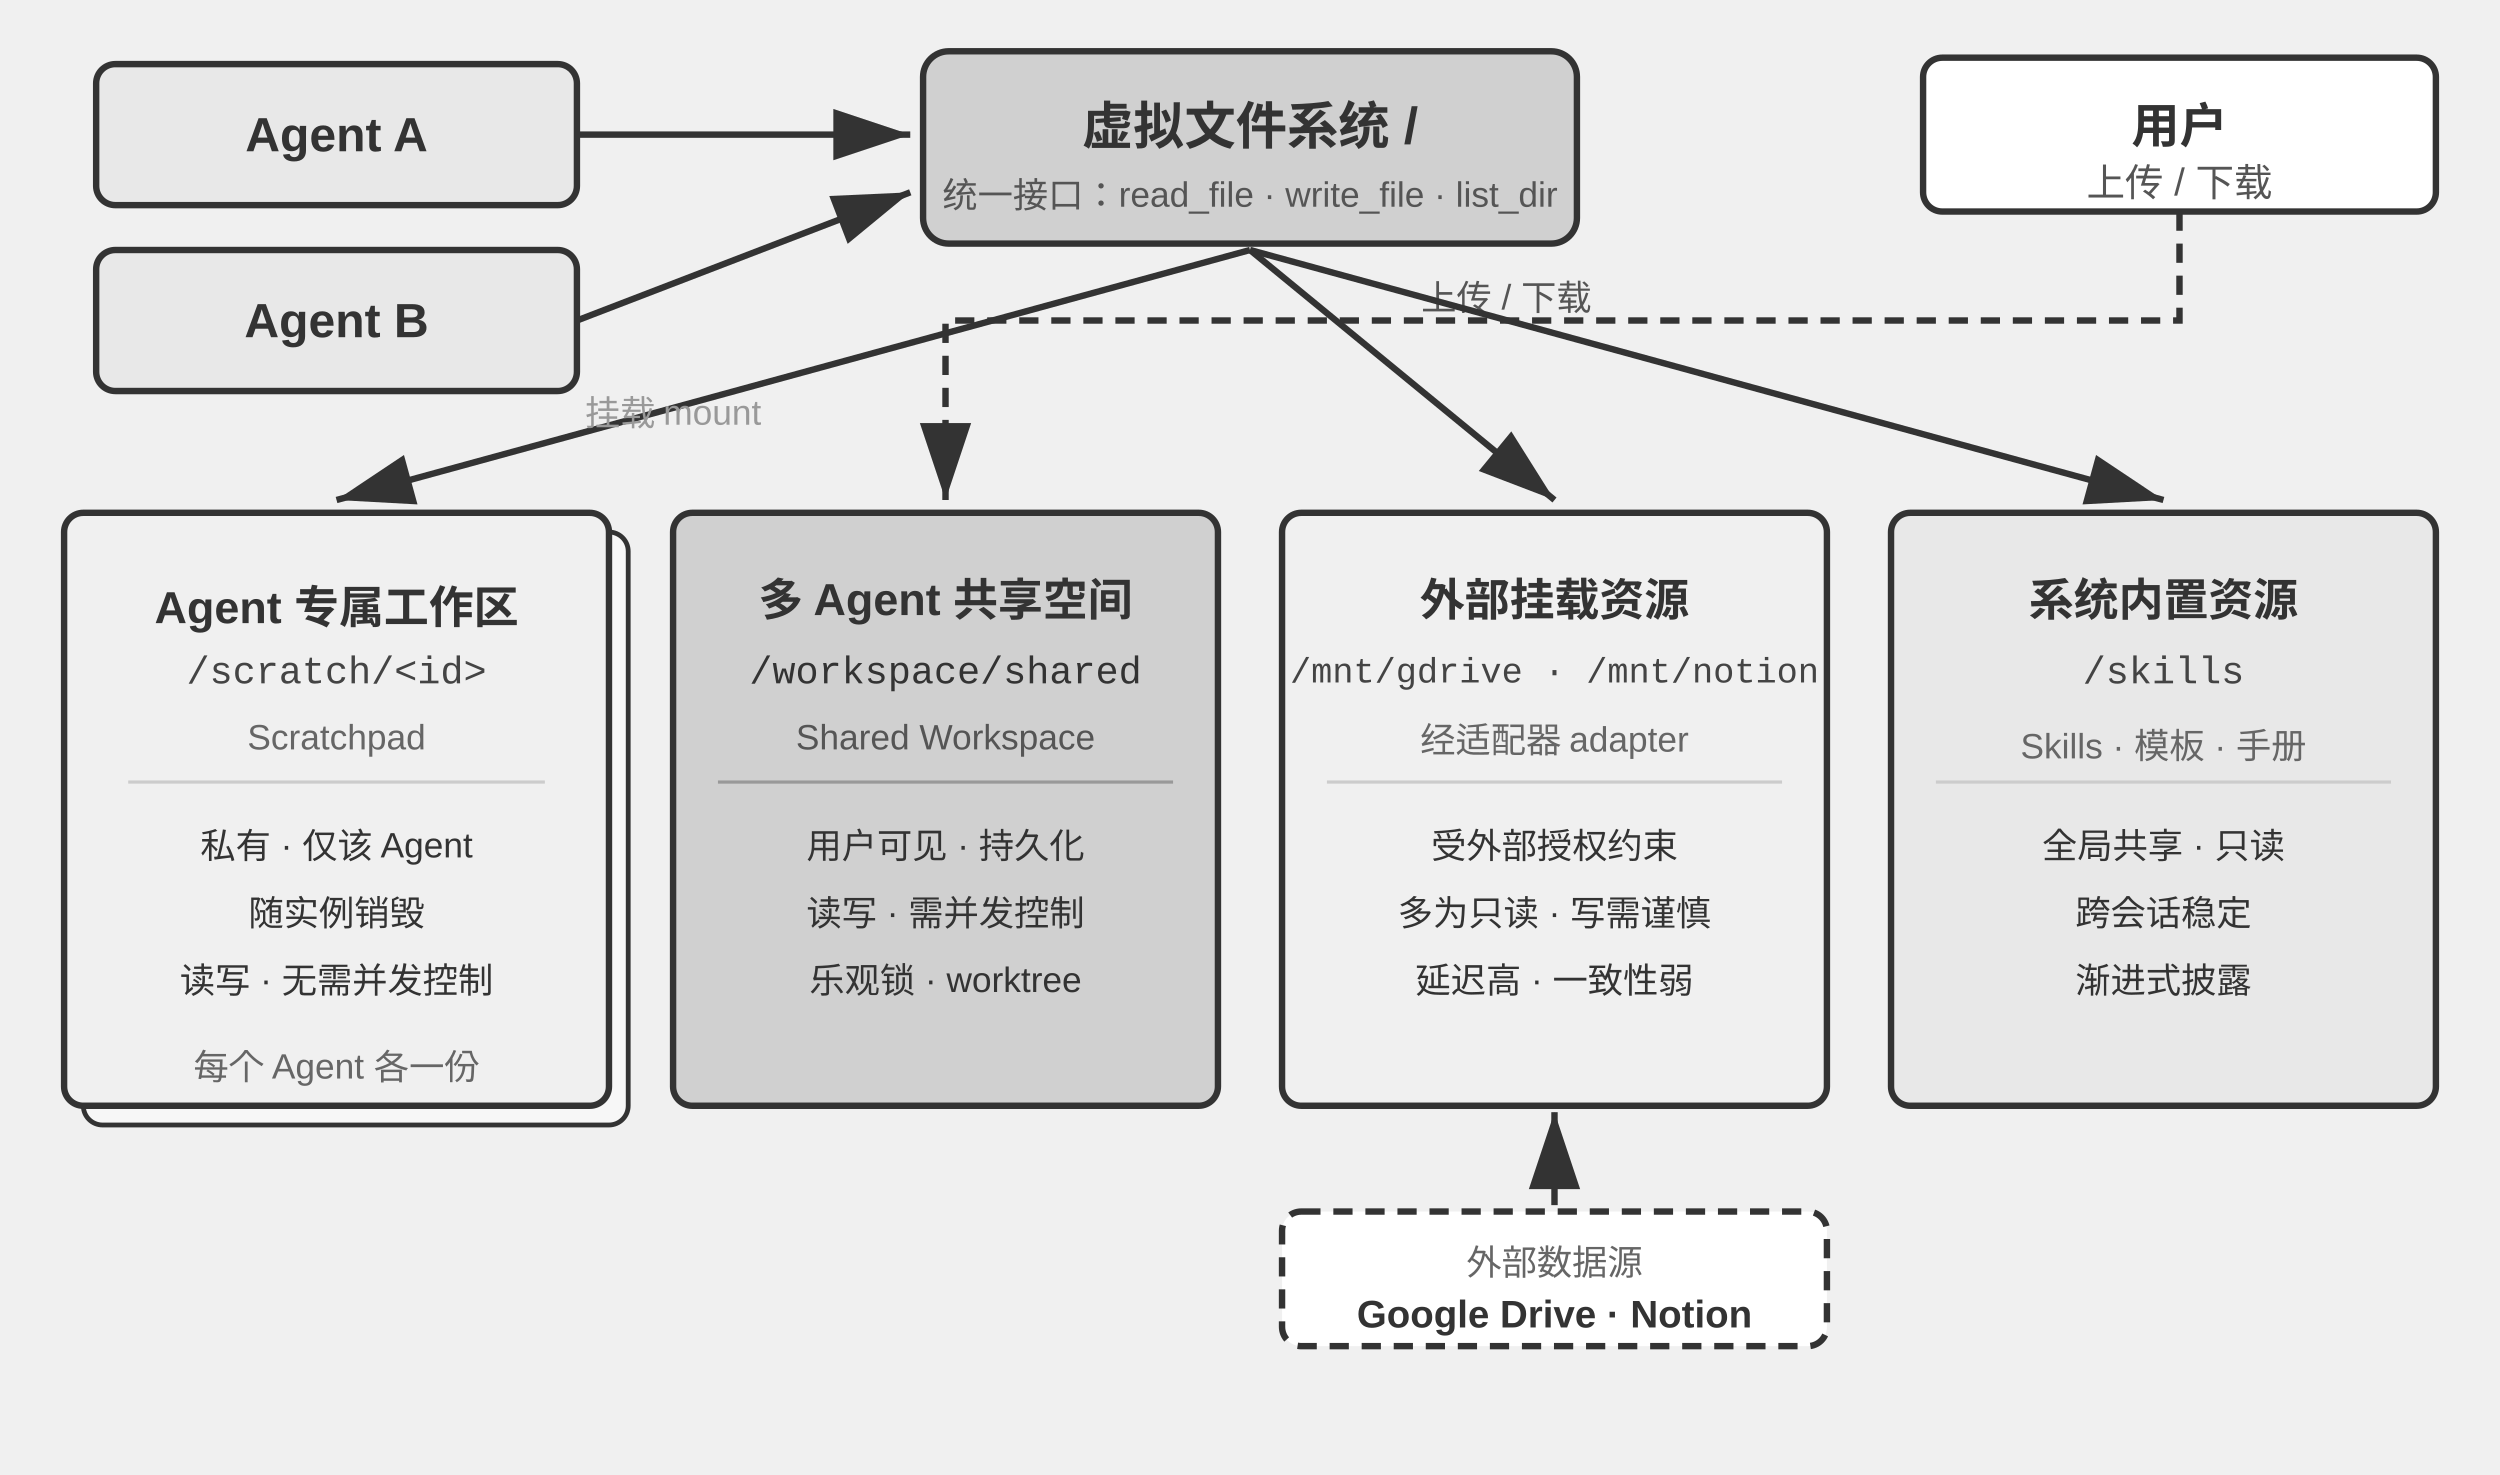
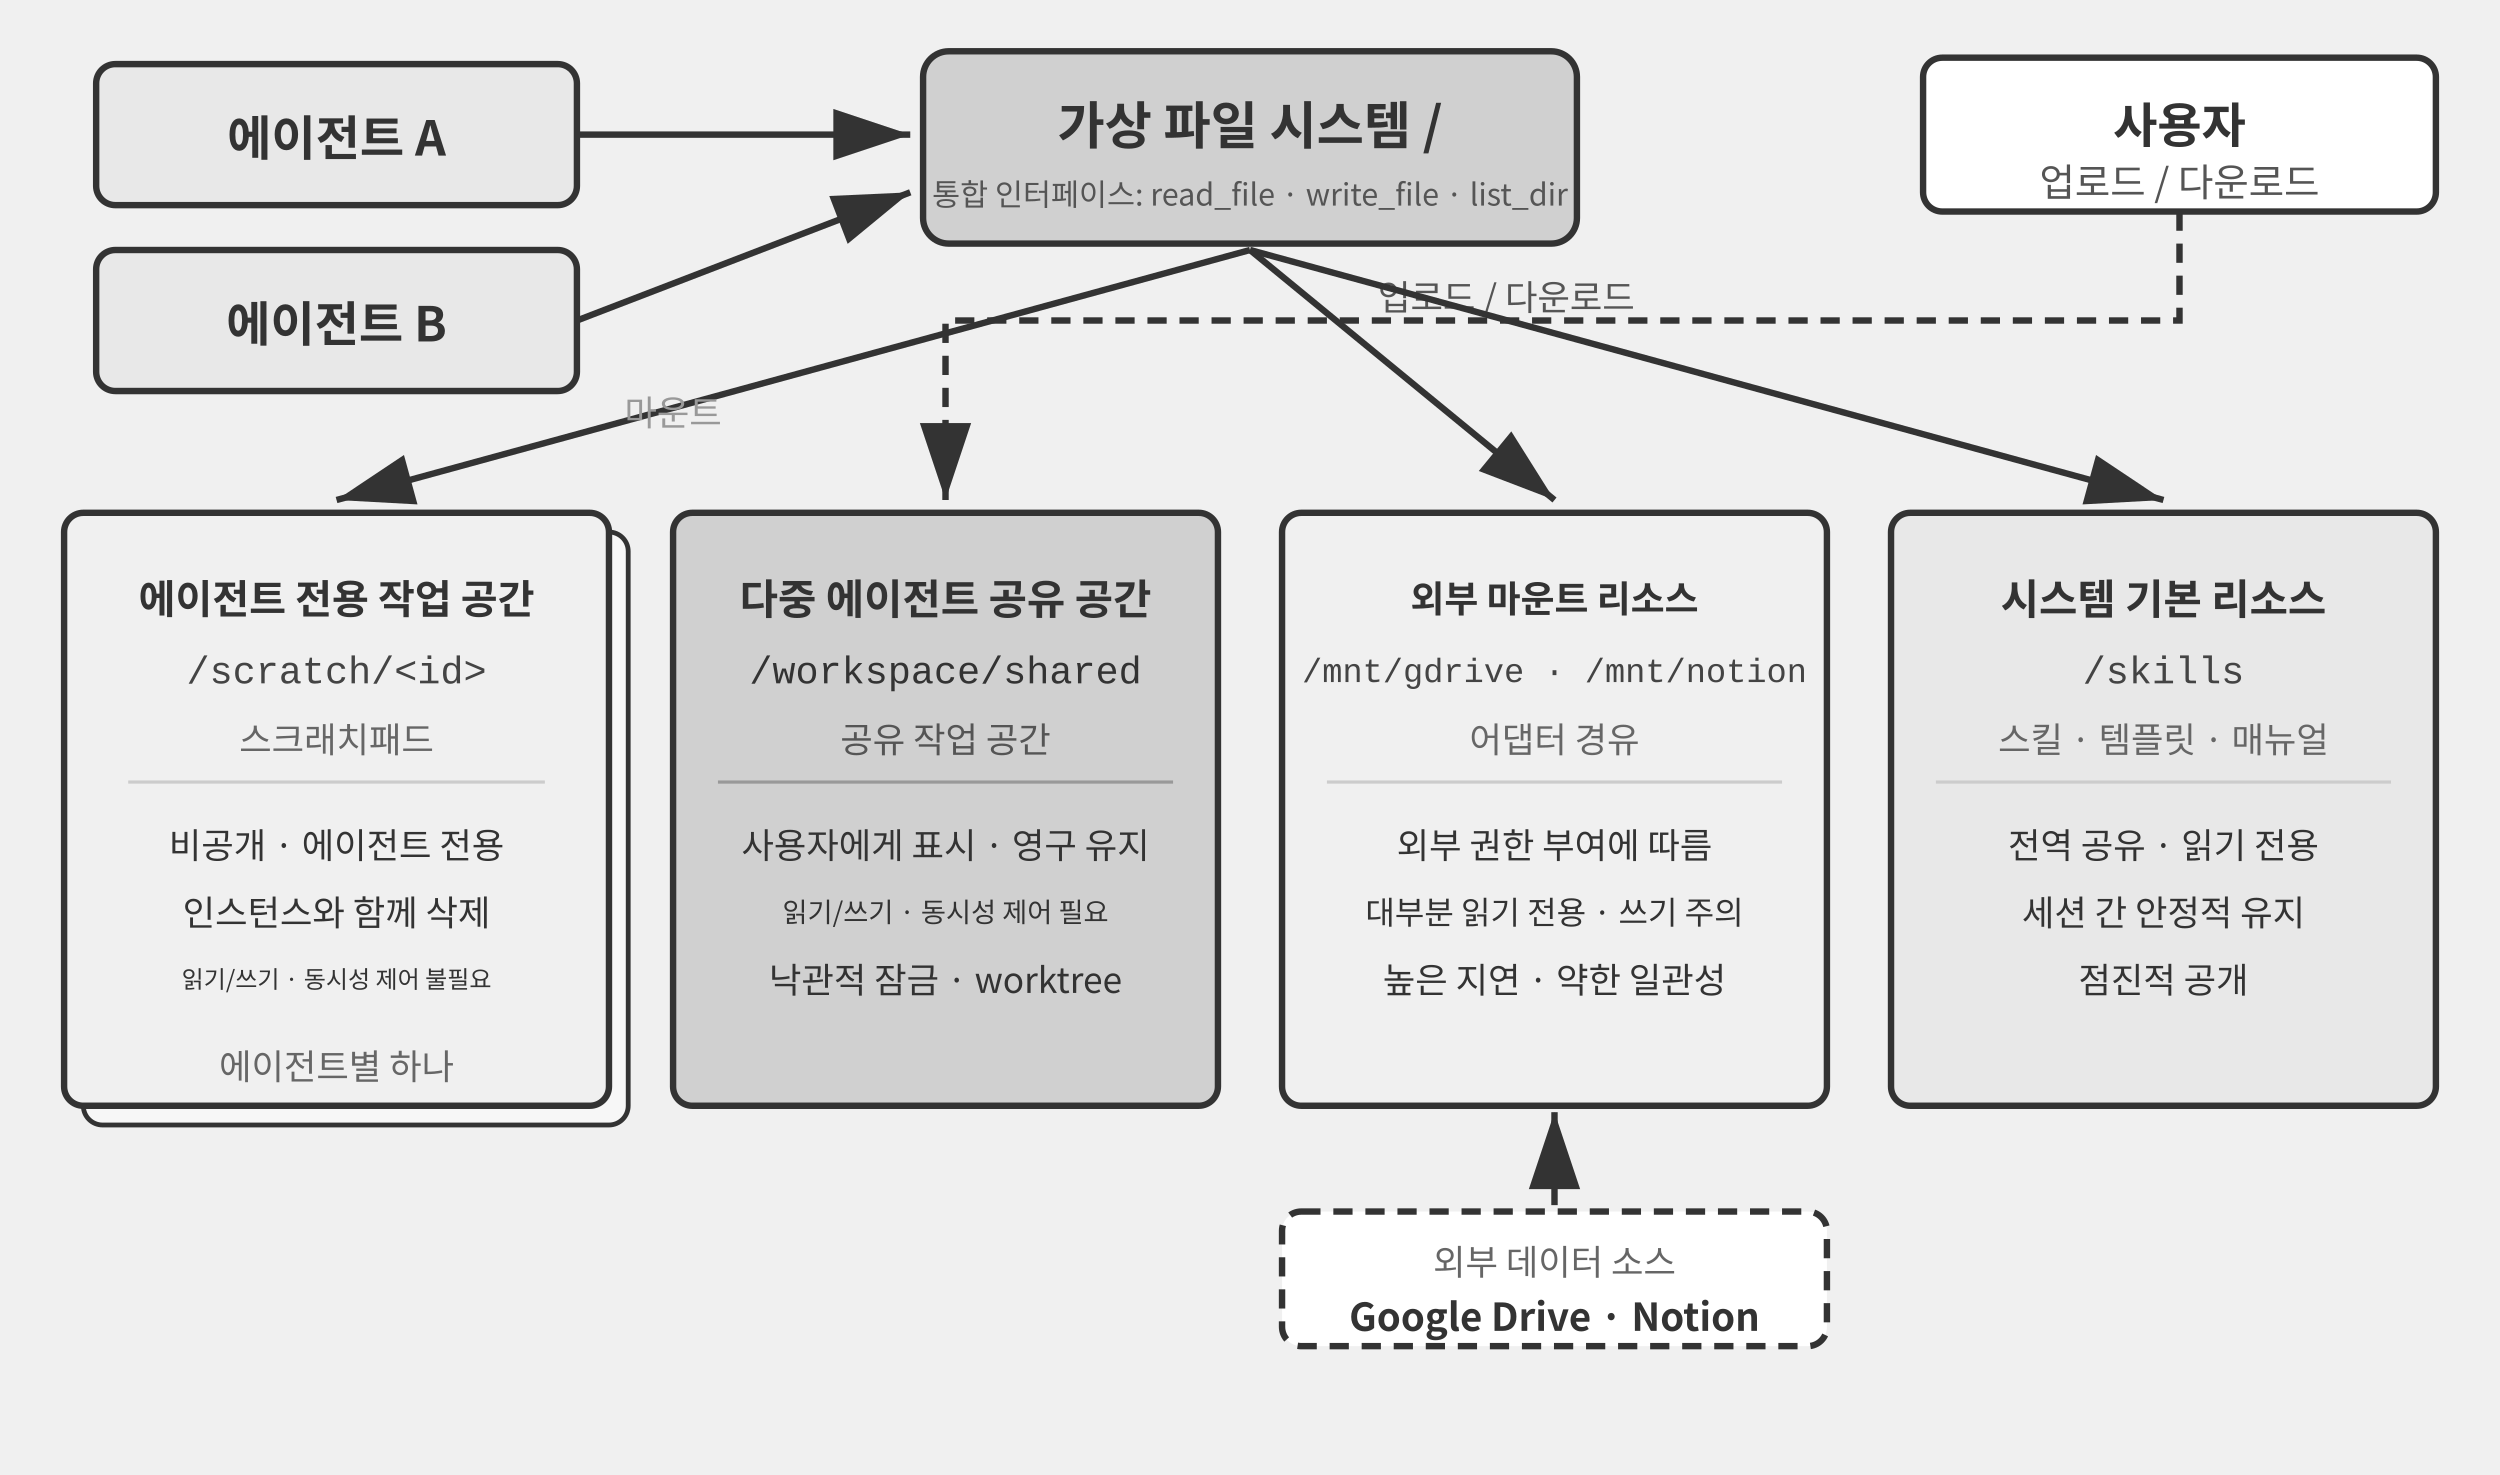
<svg xmlns="http://www.w3.org/2000/svg" viewBox="0 40 780 460" width="780" height="460" style="background:#ffffff">
  <defs>
    <marker id="ah" markerWidth="12" markerHeight="8" refX="12" refY="4" orient="auto">
      <polygon points="0 0, 12 4, 0 8" fill="#333333" />
    </marker>
    <marker id="ah-light" markerWidth="12" markerHeight="8" refX="12" refY="4" orient="auto">
      <polygon points="0 0, 12 4, 0 8" fill="#999999" />
    </marker>
  </defs>
  <rect x="30" y="60" width="150" height="44" rx="6" fill="#e8e8e8" stroke="#333333" stroke-width="2" />
-   <text x="105" y="82" font-family="Arial, 'Helvetica Neue', Helvetica, 'PingFang SC', 'Microsoft YaHei', sans-serif" font-size="15" fill="#333333" text-anchor="middle" dominant-baseline="central" font-weight="bold">Agent A</text>
+   <text x="105" y="82" font-family="'Noto Sans KR', 'Noto Sans CJK KR', 'Apple SD Gothic Neo', Arial, sans-serif" font-size="15" fill="#333333" text-anchor="middle" dominant-baseline="central" font-weight="bold">에이전트 A</text>
  <rect x="30" y="118" width="150" height="44" rx="6" fill="#e8e8e8" stroke="#333333" stroke-width="2" />
-   <text x="105" y="140" font-family="Arial, 'Helvetica Neue', Helvetica, 'PingFang SC', 'Microsoft YaHei', sans-serif" font-size="15" fill="#333333" text-anchor="middle" dominant-baseline="central" font-weight="bold">Agent B</text>
+   <text x="105" y="140" font-family="'Noto Sans KR', 'Noto Sans CJK KR', 'Apple SD Gothic Neo', Arial, sans-serif" font-size="15" fill="#333333" text-anchor="middle" dominant-baseline="central" font-weight="bold">에이전트 B</text>
  <rect x="288" y="56" width="204" height="60" rx="8" fill="#d0d0d0" stroke="#333333" stroke-width="2" />
-   <text x="390" y="78" font-family="Arial, 'Helvetica Neue', Helvetica, 'PingFang SC', 'Microsoft YaHei', sans-serif" font-size="16" fill="#333333" text-anchor="middle" dominant-baseline="central" font-weight="bold">虚拟文件系统  /</text>
-   <text x="390" y="100" font-family="Arial, 'Helvetica Neue', Helvetica, 'PingFang SC', 'Microsoft YaHei', sans-serif" font-size="11" fill="#555555" text-anchor="middle" dominant-baseline="central">统一接口：read_file · write_file · list_dir</text>
+   <text x="390" y="78" font-family="'Noto Sans KR', 'Noto Sans CJK KR', 'Apple SD Gothic Neo', Arial, sans-serif" font-size="16" fill="#333333" text-anchor="middle" dominant-baseline="central" font-weight="bold">가상 파일 시스템  /</text>
+   <text x="390" y="100" font-family="'Noto Sans KR', 'Noto Sans CJK KR', 'Apple SD Gothic Neo', Arial, sans-serif" font-size="9.5" fill="#555555" text-anchor="middle" dominant-baseline="central">통합 인터페이스: read_file · write_file · list_dir</text>
  <rect x="600" y="58" width="160" height="48" rx="6" fill="#ffffff" stroke="#333333" stroke-width="2" />
-   <text x="680" y="78" font-family="Arial, 'Helvetica Neue', Helvetica, 'PingFang SC', 'Microsoft YaHei', sans-serif" font-size="15" fill="#333333" text-anchor="middle" dominant-baseline="central" font-weight="bold">用户</text>
-   <text x="680" y="96" font-family="Arial, 'Helvetica Neue', Helvetica, 'PingFang SC', 'Microsoft YaHei', sans-serif" font-size="12" fill="#555555" text-anchor="middle" dominant-baseline="central">上传 / 下载</text>
+   <text x="680" y="78" font-family="'Noto Sans KR', 'Noto Sans CJK KR', 'Apple SD Gothic Neo', Arial, sans-serif" font-size="15" fill="#333333" text-anchor="middle" dominant-baseline="central" font-weight="bold">사용자</text>
+   <text x="680" y="96" font-family="'Noto Sans KR', 'Noto Sans CJK KR', 'Apple SD Gothic Neo', Arial, sans-serif" font-size="12" fill="#555555" text-anchor="middle" dominant-baseline="central">업로드 / 다운로드</text>
  <line x1="180" y1="82" x2="284" y2="82" stroke="#333333" stroke-width="2" marker-end="url(#ah)" />
  <line x1="180" y1="140" x2="284" y2="100" stroke="#333333" stroke-width="2" marker-end="url(#ah)" />
  <polyline points="680,106 680,140 295,140 295,196" fill="none" stroke="#333333" stroke-width="2" stroke-dasharray="6,4" marker-end="url(#ah)" />
-   <text x="470" y="132" font-family="Arial, 'Helvetica Neue', Helvetica, 'PingFang SC', 'Microsoft YaHei', sans-serif" font-size="11" fill="#555555" text-anchor="middle" dominant-baseline="central">上传 / 下载</text>
+   <text x="470" y="132" font-family="'Noto Sans KR', 'Noto Sans CJK KR', 'Apple SD Gothic Neo', Arial, sans-serif" font-size="11" fill="#555555" text-anchor="middle" dominant-baseline="central">업로드 / 다운로드</text>
  <line x1="390" y1="118" x2="105" y2="196" stroke="#333333" stroke-width="2" marker-end="url(#ah)" />
  <line x1="390" y1="118" x2="485" y2="196" stroke="#333333" stroke-width="2" marker-end="url(#ah)" />
  <line x1="390" y1="118" x2="675" y2="196" stroke="#333333" stroke-width="2" marker-end="url(#ah)" />
-   <text x="210" y="168" font-family="Arial, 'Helvetica Neue', Helvetica, 'PingFang SC', 'Microsoft YaHei', sans-serif" font-size="11" fill="#999999" text-anchor="middle" dominant-baseline="central">挂载 mount</text>
+   <text x="210" y="168" font-family="'Noto Sans KR', 'Noto Sans CJK KR', 'Apple SD Gothic Neo', Arial, sans-serif" font-size="11" fill="#999999" text-anchor="middle" dominant-baseline="central">마운트</text>
  <rect x="26" y="206" width="170" height="185" rx="6" fill="#f7f7f7" stroke="#333333" stroke-width="1.5" />
  <rect x="20" y="200" width="170" height="185" rx="6" fill="#f0f0f0" stroke="#333333" stroke-width="2" />
-   <text x="105" y="226" font-family="Arial, 'Helvetica Neue', Helvetica, 'PingFang SC', 'Microsoft YaHei', sans-serif" font-size="14" fill="#333333" text-anchor="middle" dominant-baseline="central" font-weight="bold">Agent 专属工作区</text>
-   <text x="105" y="250" font-family="'Courier New', Courier, monospace" font-size="12" fill="#444444" text-anchor="middle" dominant-baseline="central">/scratch/&lt;id&gt;</text>
-   <text x="105" y="270" font-family="Arial, 'Helvetica Neue', Helvetica, 'PingFang SC', 'Microsoft YaHei', sans-serif" font-size="11" fill="#666666" text-anchor="middle" dominant-baseline="central">Scratchpad</text>
+   <text x="105" y="226" font-family="'Noto Sans KR', 'Noto Sans CJK KR', 'Apple SD Gothic Neo', Arial, sans-serif" font-size="12.5" fill="#333333" text-anchor="middle" dominant-baseline="central" font-weight="bold">에이전트 전용 작업 공간</text>
+   <text x="105" y="250" font-family="'Courier New', Courier, 'Noto Sans Mono CJK KR', 'Noto Sans CJK KR', 'Apple SD Gothic Neo', monospace" font-size="12" fill="#444444" text-anchor="middle" dominant-baseline="central">/scratch/&lt;id&gt;</text>
+   <text x="105" y="270" font-family="'Noto Sans KR', 'Noto Sans CJK KR', 'Apple SD Gothic Neo', Arial, sans-serif" font-size="11" fill="#666666" text-anchor="middle" dominant-baseline="central">스크래치패드</text>
  <line x1="40" y1="284" x2="170" y2="284" stroke="#cccccc" stroke-width="1" />
-   <text x="105" y="303" font-family="Arial, 'Helvetica Neue', Helvetica, 'PingFang SC', 'Microsoft YaHei', sans-serif" font-size="11" fill="#333333" text-anchor="middle" dominant-baseline="central">私有 · 仅该 Agent</text>
-   <text x="105" y="324" font-family="Arial, 'Helvetica Neue', Helvetica, 'PingFang SC', 'Microsoft YaHei', sans-serif" font-size="11" fill="#333333" text-anchor="middle" dominant-baseline="central">随实例销毁</text>
-   <text x="105" y="345" font-family="Arial, 'Helvetica Neue', Helvetica, 'PingFang SC', 'Microsoft YaHei', sans-serif" font-size="11" fill="#333333" text-anchor="middle" dominant-baseline="central">读写 · 无需并发控制</text>
-   <text x="105" y="372" font-family="Arial, 'Helvetica Neue', Helvetica, 'PingFang SC', 'Microsoft YaHei', sans-serif" font-size="11" fill="#666666" text-anchor="middle" dominant-baseline="central">每个 Agent 各一份</text>
+   <text x="105" y="303" font-family="'Noto Sans KR', 'Noto Sans CJK KR', 'Apple SD Gothic Neo', Arial, sans-serif" font-size="11" fill="#333333" text-anchor="middle" dominant-baseline="central">비공개 · 에이전트 전용</text>
+   <text x="105" y="324" font-family="'Noto Sans KR', 'Noto Sans CJK KR', 'Apple SD Gothic Neo', Arial, sans-serif" font-size="11" fill="#333333" text-anchor="middle" dominant-baseline="central">인스턴스와 함께 삭제</text>
+   <text x="105" y="345" font-family="'Noto Sans KR', 'Noto Sans CJK KR', 'Apple SD Gothic Neo', Arial, sans-serif" font-size="7.5" fill="#333333" text-anchor="middle" dominant-baseline="central">읽기/쓰기 · 동시성 제어 불필요</text>
+   <text x="105" y="372" font-family="'Noto Sans KR', 'Noto Sans CJK KR', 'Apple SD Gothic Neo', Arial, sans-serif" font-size="11" fill="#666666" text-anchor="middle" dominant-baseline="central">에이전트별 하나</text>
  <rect x="210" y="200" width="170" height="185" rx="6" fill="#d0d0d0" stroke="#333333" stroke-width="2" />
-   <text x="295" y="226" font-family="Arial, 'Helvetica Neue', Helvetica, 'PingFang SC', 'Microsoft YaHei', sans-serif" font-size="14" fill="#333333" text-anchor="middle" dominant-baseline="central" font-weight="bold">多 Agent 共享空间</text>
-   <text x="295" y="250" font-family="'Courier New', Courier, monospace" font-size="12" fill="#333333" text-anchor="middle" dominant-baseline="central">/workspace/shared</text>
-   <text x="295" y="270" font-family="Arial, 'Helvetica Neue', Helvetica, 'PingFang SC', 'Microsoft YaHei', sans-serif" font-size="11" fill="#555555" text-anchor="middle" dominant-baseline="central">Shared Workspace</text>
+   <text x="295" y="226" font-family="'Noto Sans KR', 'Noto Sans CJK KR', 'Apple SD Gothic Neo', Arial, sans-serif" font-size="13" fill="#333333" text-anchor="middle" dominant-baseline="central" font-weight="bold">다중 에이전트 공유 공간</text>
+   <text x="295" y="250" font-family="'Courier New', Courier, 'Noto Sans Mono CJK KR', 'Noto Sans CJK KR', 'Apple SD Gothic Neo', monospace" font-size="12" fill="#333333" text-anchor="middle" dominant-baseline="central">/workspace/shared</text>
+   <text x="295" y="270" font-family="'Noto Sans KR', 'Noto Sans CJK KR', 'Apple SD Gothic Neo', Arial, sans-serif" font-size="11" fill="#555555" text-anchor="middle" dominant-baseline="central">공유 작업 공간</text>
  <line x1="224" y1="284" x2="366" y2="284" stroke="#999999" stroke-width="1" />
-   <text x="295" y="303" font-family="Arial, 'Helvetica Neue', Helvetica, 'PingFang SC', 'Microsoft YaHei', sans-serif" font-size="11" fill="#333333" text-anchor="middle" dominant-baseline="central">用户可见 · 持久化</text>
-   <text x="295" y="324" font-family="Arial, 'Helvetica Neue', Helvetica, 'PingFang SC', 'Microsoft YaHei', sans-serif" font-size="11" fill="#333333" text-anchor="middle" dominant-baseline="central">读写 · 需并发控制</text>
-   <text x="295" y="345" font-family="Arial, 'Helvetica Neue', Helvetica, 'PingFang SC', 'Microsoft YaHei', sans-serif" font-size="11" fill="#333333" text-anchor="middle" dominant-baseline="central">乐观锁 · worktree</text>
+   <text x="295" y="303" font-family="'Noto Sans KR', 'Noto Sans CJK KR', 'Apple SD Gothic Neo', Arial, sans-serif" font-size="11" fill="#333333" text-anchor="middle" dominant-baseline="central">사용자에게 표시 · 영구 유지</text>
+   <text x="295" y="324" font-family="'Noto Sans KR', 'Noto Sans CJK KR', 'Apple SD Gothic Neo', Arial, sans-serif" font-size="8.5" fill="#333333" text-anchor="middle" dominant-baseline="central">읽기/쓰기 · 동시성 제어 필요</text>
+   <text x="295" y="345" font-family="'Noto Sans KR', 'Noto Sans CJK KR', 'Apple SD Gothic Neo', Arial, sans-serif" font-size="11" fill="#333333" text-anchor="middle" dominant-baseline="central">낙관적 잠금 · worktree</text>
  <rect x="400" y="200" width="170" height="185" rx="6" fill="#f0f0f0" stroke="#333333" stroke-width="2" />
-   <text x="485" y="226" font-family="Arial, 'Helvetica Neue', Helvetica, 'PingFang SC', 'Microsoft YaHei', sans-serif" font-size="14" fill="#333333" text-anchor="middle" dominant-baseline="central" font-weight="bold">外部挂载资源</text>
-   <text x="485" y="250" font-family="'Courier New', Courier, monospace" font-size="11" fill="#444444" text-anchor="middle" dominant-baseline="central">/mnt/gdrive · /mnt/notion</text>
-   <text x="485" y="270" font-family="Arial, 'Helvetica Neue', Helvetica, 'PingFang SC', 'Microsoft YaHei', sans-serif" font-size="11" fill="#666666" text-anchor="middle" dominant-baseline="central">经适配器 adapter</text>
+   <text x="485" y="226" font-family="'Noto Sans KR', 'Noto Sans CJK KR', 'Apple SD Gothic Neo', Arial, sans-serif" font-size="11.5" fill="#333333" text-anchor="middle" dominant-baseline="central" font-weight="bold">외부 마운트 리소스</text>
+   <text x="485" y="250" font-family="'Courier New', Courier, 'Noto Sans Mono CJK KR', 'Noto Sans CJK KR', 'Apple SD Gothic Neo', monospace" font-size="10.5" fill="#444444" text-anchor="middle" dominant-baseline="central">/mnt/gdrive · /mnt/notion</text>
+   <text x="485" y="270" font-family="'Noto Sans KR', 'Noto Sans CJK KR', 'Apple SD Gothic Neo', Arial, sans-serif" font-size="11" fill="#666666" text-anchor="middle" dominant-baseline="central">어댑터 경유</text>
  <line x1="414" y1="284" x2="556" y2="284" stroke="#cccccc" stroke-width="1" />
-   <text x="485" y="303" font-family="Arial, 'Helvetica Neue', Helvetica, 'PingFang SC', 'Microsoft YaHei', sans-serif" font-size="11" fill="#333333" text-anchor="middle" dominant-baseline="central">受外部授权约束</text>
-   <text x="485" y="324" font-family="Arial, 'Helvetica Neue', Helvetica, 'PingFang SC', 'Microsoft YaHei', sans-serif" font-size="11" fill="#333333" text-anchor="middle" dominant-baseline="central">多为只读 · 写需谨慎</text>
-   <text x="485" y="345" font-family="Arial, 'Helvetica Neue', Helvetica, 'PingFang SC', 'Microsoft YaHei', sans-serif" font-size="11" fill="#333333" text-anchor="middle" dominant-baseline="central">延迟高 · 一致性弱</text>
+   <text x="485" y="303" font-family="'Noto Sans KR', 'Noto Sans CJK KR', 'Apple SD Gothic Neo', Arial, sans-serif" font-size="11" fill="#333333" text-anchor="middle" dominant-baseline="central">외부 권한 부여에 따름</text>
+   <text x="485" y="324" font-family="'Noto Sans KR', 'Noto Sans CJK KR', 'Apple SD Gothic Neo', Arial, sans-serif" font-size="10" fill="#333333" text-anchor="middle" dominant-baseline="central">대부분 읽기 전용 · 쓰기 주의</text>
+   <text x="485" y="345" font-family="'Noto Sans KR', 'Noto Sans CJK KR', 'Apple SD Gothic Neo', Arial, sans-serif" font-size="11" fill="#333333" text-anchor="middle" dominant-baseline="central">높은 지연 · 약한 일관성</text>
  <rect x="590" y="200" width="170" height="185" rx="6" fill="#e8e8e8" stroke="#333333" stroke-width="2" />
-   <text x="675" y="226" font-family="Arial, 'Helvetica Neue', Helvetica, 'PingFang SC', 'Microsoft YaHei', sans-serif" font-size="14" fill="#333333" text-anchor="middle" dominant-baseline="central" font-weight="bold">系统内置资源</text>
-   <text x="675" y="250" font-family="'Courier New', Courier, monospace" font-size="12" fill="#444444" text-anchor="middle" dominant-baseline="central">/skills</text>
-   <text x="675" y="270" font-family="Arial, 'Helvetica Neue', Helvetica, 'PingFang SC', 'Microsoft YaHei', sans-serif" font-size="11" fill="#666666" text-anchor="middle" dominant-baseline="central">Skills · 模板 · 手册</text>
+   <text x="675" y="226" font-family="'Noto Sans KR', 'Noto Sans CJK KR', 'Apple SD Gothic Neo', Arial, sans-serif" font-size="13" fill="#333333" text-anchor="middle" dominant-baseline="central" font-weight="bold">시스템 기본 리소스</text>
+   <text x="675" y="250" font-family="'Courier New', Courier, 'Noto Sans Mono CJK KR', 'Noto Sans CJK KR', 'Apple SD Gothic Neo', monospace" font-size="12" fill="#444444" text-anchor="middle" dominant-baseline="central">/skills</text>
+   <text x="675" y="270" font-family="'Noto Sans KR', 'Noto Sans CJK KR', 'Apple SD Gothic Neo', Arial, sans-serif" font-size="11" fill="#666666" text-anchor="middle" dominant-baseline="central">스킬 · 템플릿 · 매뉴얼</text>
  <line x1="604" y1="284" x2="746" y2="284" stroke="#cccccc" stroke-width="1" />
-   <text x="675" y="303" font-family="Arial, 'Helvetica Neue', Helvetica, 'PingFang SC', 'Microsoft YaHei', sans-serif" font-size="11" fill="#333333" text-anchor="middle" dominant-baseline="central">全局共享 · 只读</text>
-   <text x="675" y="324" font-family="Arial, 'Helvetica Neue', Helvetica, 'PingFang SC', 'Microsoft YaHei', sans-serif" font-size="11" fill="#333333" text-anchor="middle" dominant-baseline="central">跨会话稳定</text>
-   <text x="675" y="345" font-family="Arial, 'Helvetica Neue', Helvetica, 'PingFang SC', 'Microsoft YaHei', sans-serif" font-size="11" fill="#333333" text-anchor="middle" dominant-baseline="central">渐进式披露</text>
+   <text x="675" y="303" font-family="'Noto Sans KR', 'Noto Sans CJK KR', 'Apple SD Gothic Neo', Arial, sans-serif" font-size="11" fill="#333333" text-anchor="middle" dominant-baseline="central">전역 공유 · 읽기 전용</text>
+   <text x="675" y="324" font-family="'Noto Sans KR', 'Noto Sans CJK KR', 'Apple SD Gothic Neo', Arial, sans-serif" font-size="11" fill="#333333" text-anchor="middle" dominant-baseline="central">세션 간 안정적 유지</text>
+   <text x="675" y="345" font-family="'Noto Sans KR', 'Noto Sans CJK KR', 'Apple SD Gothic Neo', Arial, sans-serif" font-size="11" fill="#333333" text-anchor="middle" dominant-baseline="central">점진적 공개</text>
  <rect x="400" y="418" width="170" height="42" rx="6" fill="#ffffff" stroke="#333333" stroke-width="2" stroke-dasharray="6,4" />
-   <text x="485" y="433" font-family="Arial, 'Helvetica Neue', Helvetica, 'PingFang SC', 'Microsoft YaHei', sans-serif" font-size="11" fill="#666666" text-anchor="middle" dominant-baseline="central">外部数据源</text>
-   <text x="485" y="450" font-family="Arial, 'Helvetica Neue', Helvetica, 'PingFang SC', 'Microsoft YaHei', sans-serif" font-size="12" fill="#333333" text-anchor="middle" dominant-baseline="central" font-weight="bold">Google Drive · Notion</text>
+   <text x="485" y="433" font-family="'Noto Sans KR', 'Noto Sans CJK KR', 'Apple SD Gothic Neo', Arial, sans-serif" font-size="11" fill="#666666" text-anchor="middle" dominant-baseline="central">외부 데이터 소스</text>
+   <text x="485" y="450" font-family="'Noto Sans KR', 'Noto Sans CJK KR', 'Apple SD Gothic Neo', Arial, sans-serif" font-size="12" fill="#333333" text-anchor="middle" dominant-baseline="central" font-weight="bold">Google Drive · Notion</text>
  <line x1="485" y1="416" x2="485" y2="387" stroke="#333333" stroke-width="2" marker-end="url(#ah)" />
</svg>
